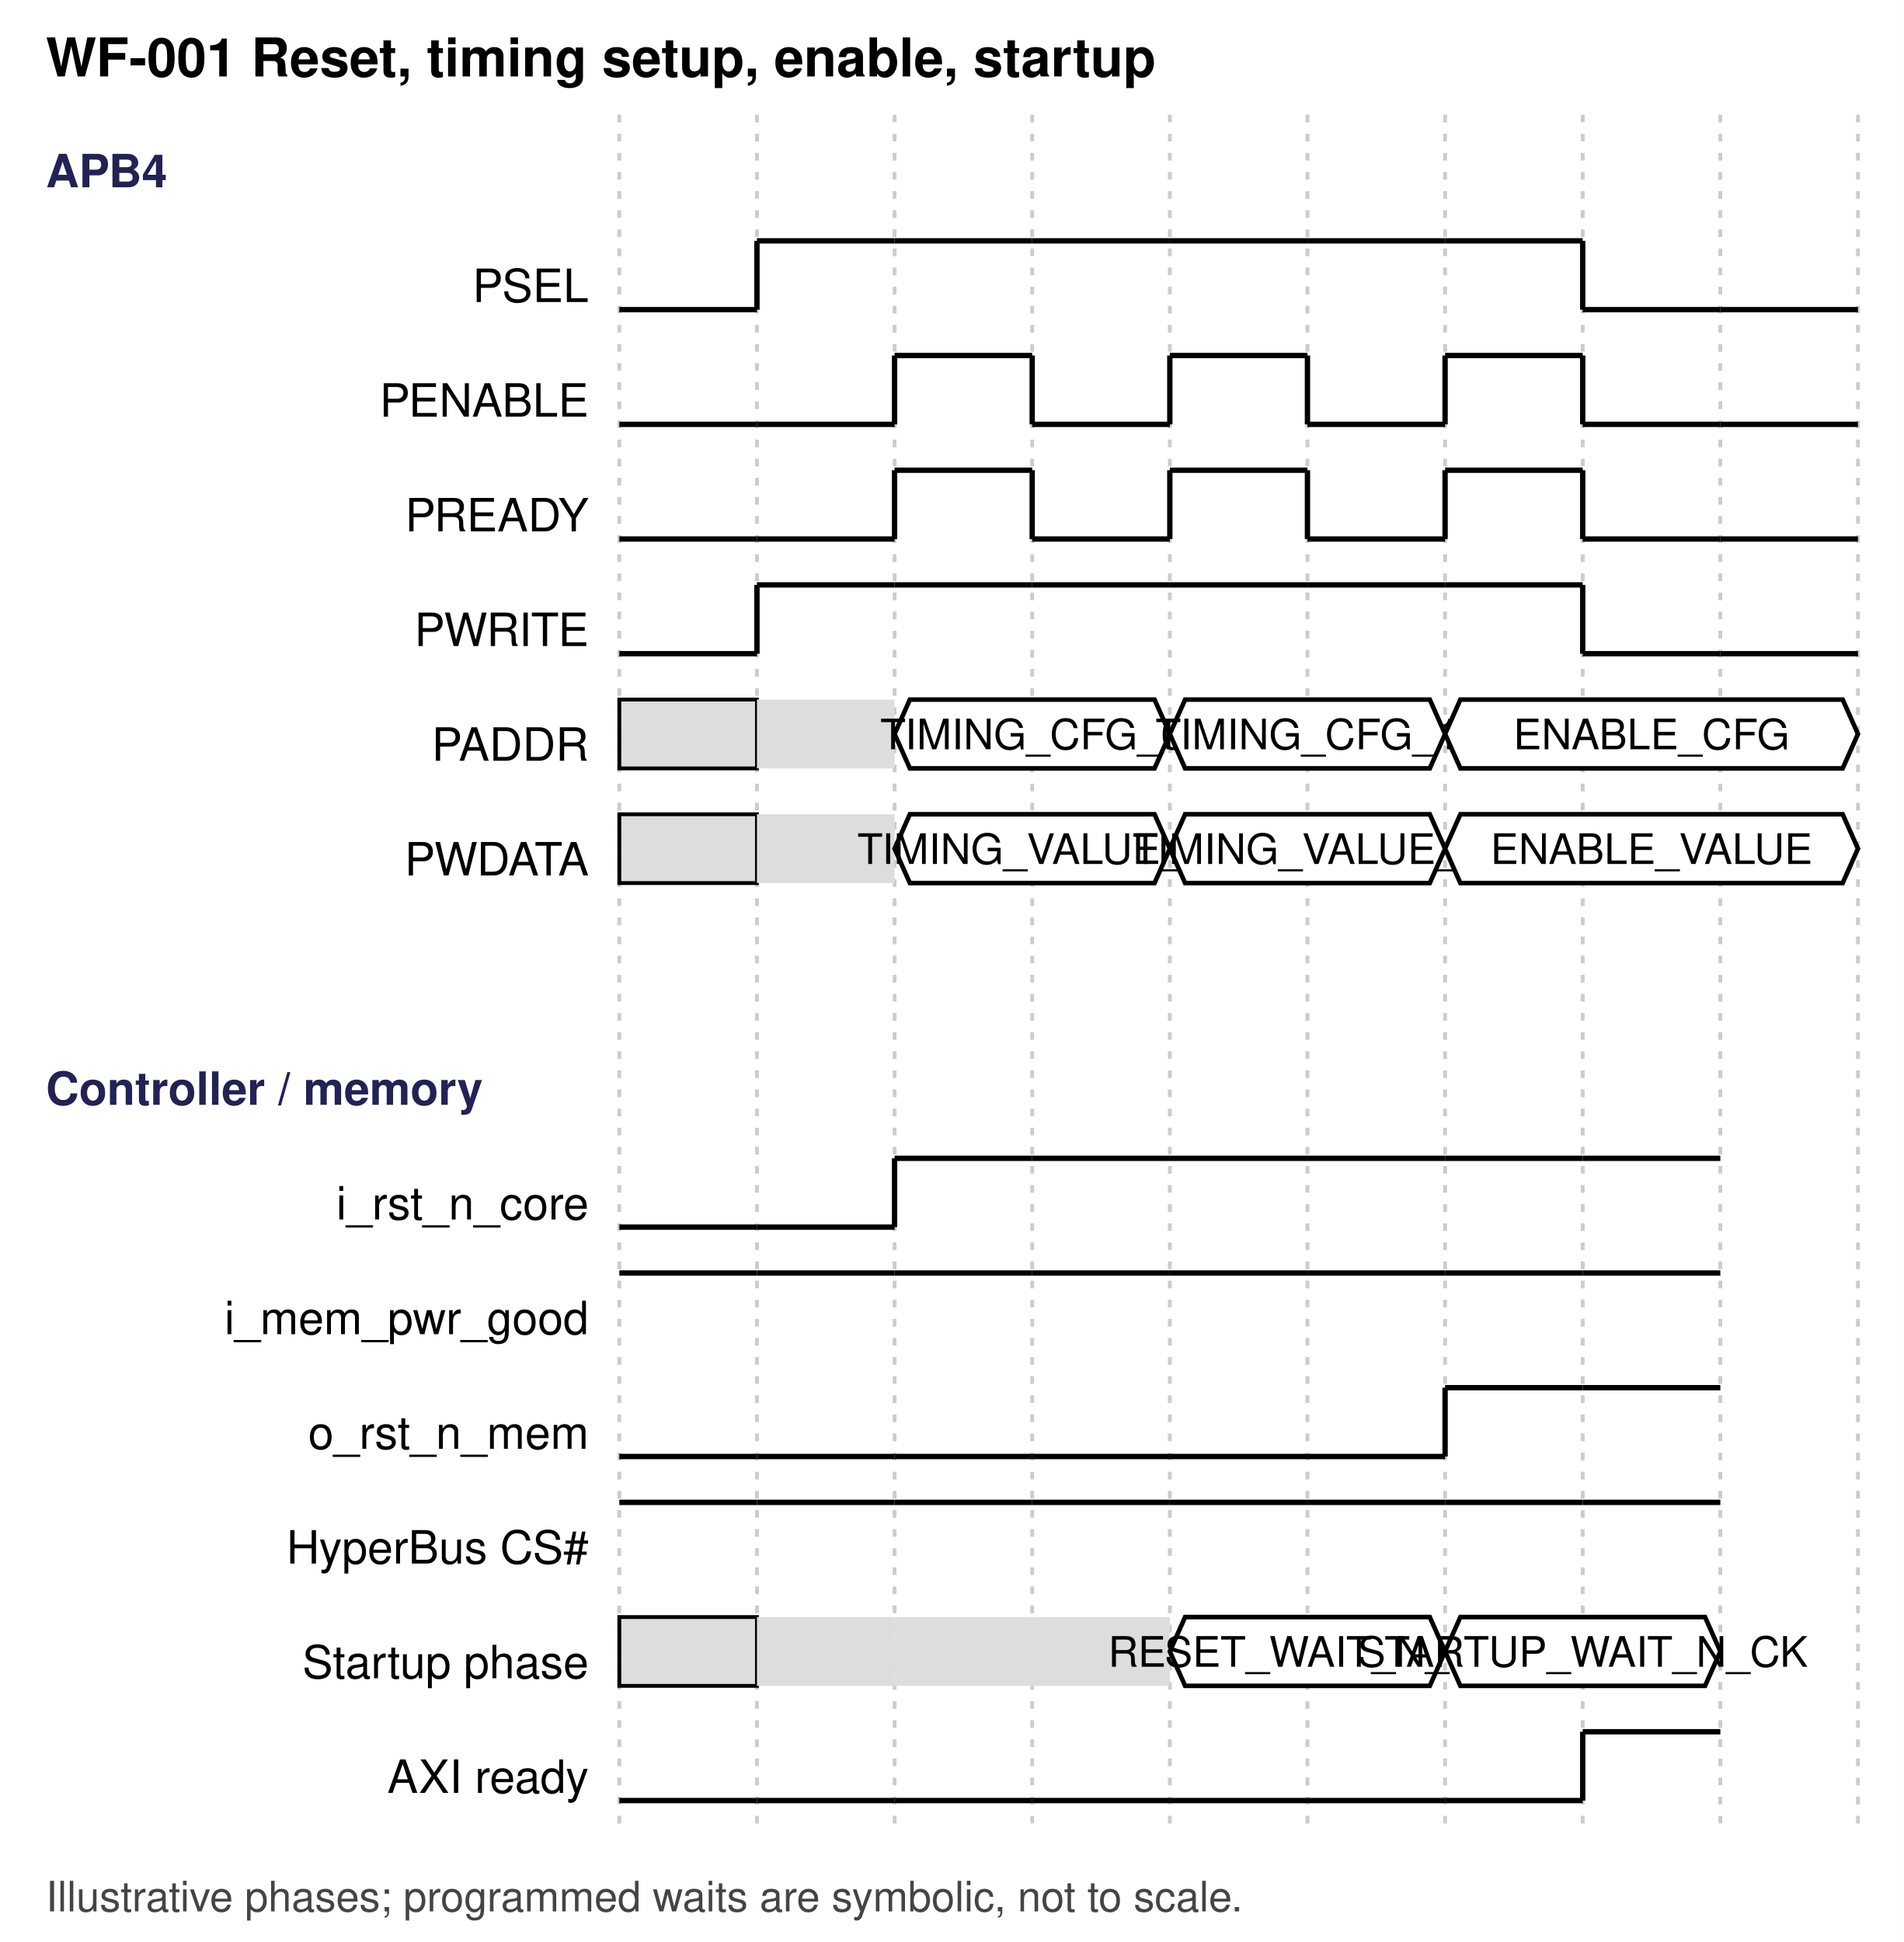
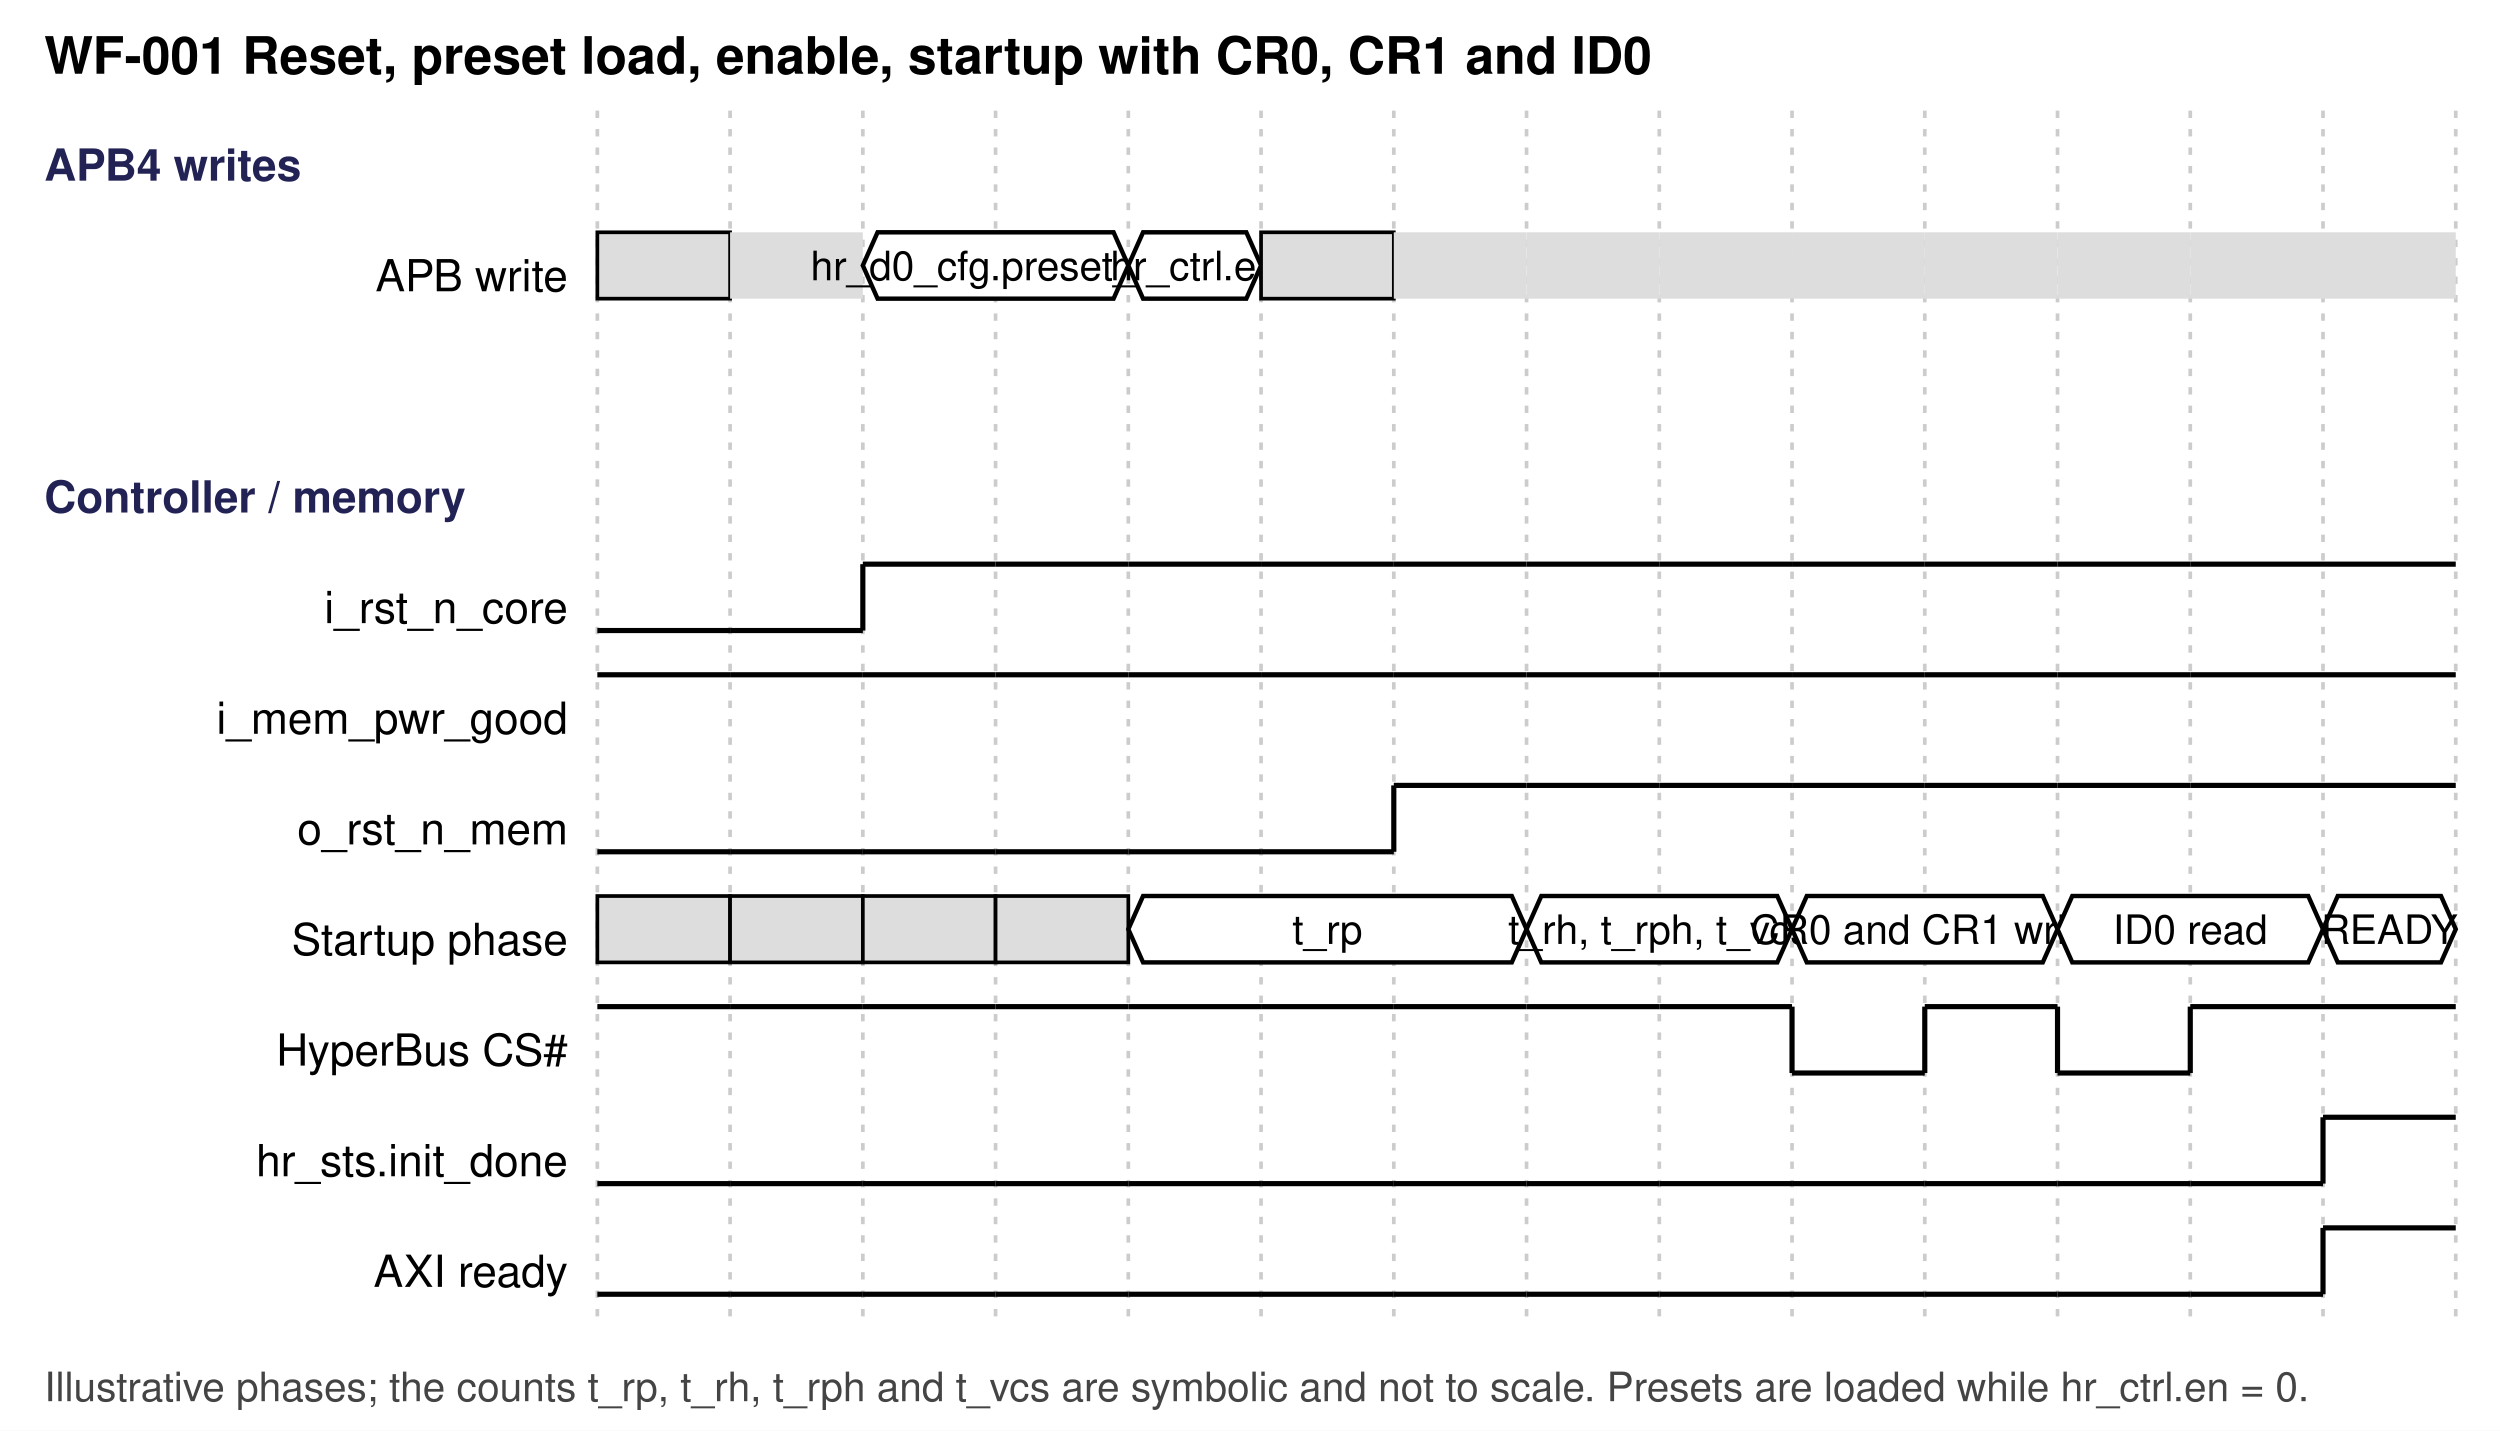
- <svg xmlns="http://www.w3.org/2000/svg" width="498" height="508" viewBox="0 0 498 508" font-family="Helvetica,Arial,sans-serif">
+ <svg xmlns="http://www.w3.org/2000/svg" width="678" height="388" viewBox="0 0 678 388" font-family="Helvetica,Arial,sans-serif">
  <rect width="100%" height="100%" fill="#fff" />
-   <text x="12" y="20" font-size="14" font-weight="bold">WF-001 Reset, timing setup, enable, startup</text>
-   <line x1="162" y1="30" x2="162" y2="480" stroke="#ccc" stroke-dasharray="2,3" />
-   <line x1="198" y1="30" x2="198" y2="480" stroke="#ccc" stroke-dasharray="2,3" />
-   <line x1="234" y1="30" x2="234" y2="480" stroke="#ccc" stroke-dasharray="2,3" />
-   <line x1="270" y1="30" x2="270" y2="480" stroke="#ccc" stroke-dasharray="2,3" />
-   <line x1="306" y1="30" x2="306" y2="480" stroke="#ccc" stroke-dasharray="2,3" />
-   <line x1="342" y1="30" x2="342" y2="480" stroke="#ccc" stroke-dasharray="2,3" />
-   <line x1="378" y1="30" x2="378" y2="480" stroke="#ccc" stroke-dasharray="2,3" />
-   <line x1="414" y1="30" x2="414" y2="480" stroke="#ccc" stroke-dasharray="2,3" />
-   <line x1="450" y1="30" x2="450" y2="480" stroke="#ccc" stroke-dasharray="2,3" />
-   <line x1="486" y1="30" x2="486" y2="480" stroke="#ccc" stroke-dasharray="2,3" />
-   <text x="12" y="49" font-size="12" font-weight="bold" fill="#225">APB4</text>
-   <text x="154" y="79" font-size="12" text-anchor="end">PSEL</text>
-   <polyline points="162.0,81.0 198.0,81.0" stroke="#000" stroke-width="1.4" fill="none" />
-   <polyline points="198.0,81.0 198.0,63.0" stroke="#000" stroke-width="1.4" fill="none" />
-   <polyline points="198.0,63.0 234.0,63.0" stroke="#000" stroke-width="1.4" fill="none" />
-   <polyline points="234.0,63.0 270.0,63.0" stroke="#000" stroke-width="1.4" fill="none" />
-   <polyline points="270.0,63.0 306.0,63.0" stroke="#000" stroke-width="1.4" fill="none" />
-   <polyline points="306.0,63.0 342.0,63.0" stroke="#000" stroke-width="1.4" fill="none" />
-   <polyline points="342.0,63.0 378.0,63.0" stroke="#000" stroke-width="1.4" fill="none" />
-   <polyline points="378.0,63.0 414.0,63.0" stroke="#000" stroke-width="1.4" fill="none" />
-   <polyline points="414.0,63.0 414.0,81.0" stroke="#000" stroke-width="1.4" fill="none" />
-   <polyline points="414.0,81.0 450.0,81.0" stroke="#000" stroke-width="1.4" fill="none" />
-   <polyline points="450.0,81.0 486.0,81.0" stroke="#000" stroke-width="1.4" fill="none" />
-   <text x="154" y="109" font-size="12" text-anchor="end">PENABLE</text>
-   <polyline points="162.0,111.0 198.0,111.0" stroke="#000" stroke-width="1.4" fill="none" />
-   <polyline points="198.0,111.0 234.0,111.0" stroke="#000" stroke-width="1.4" fill="none" />
-   <polyline points="234.0,111.0 234.0,93.0" stroke="#000" stroke-width="1.4" fill="none" />
-   <polyline points="234.0,93.0 270.0,93.0" stroke="#000" stroke-width="1.4" fill="none" />
-   <polyline points="270.0,93.0 270.0,111.0" stroke="#000" stroke-width="1.4" fill="none" />
-   <polyline points="270.0,111.0 306.0,111.0" stroke="#000" stroke-width="1.4" fill="none" />
-   <polyline points="306.0,111.0 306.0,93.0" stroke="#000" stroke-width="1.4" fill="none" />
-   <polyline points="306.0,93.0 342.0,93.0" stroke="#000" stroke-width="1.4" fill="none" />
-   <polyline points="342.0,93.0 342.0,111.0" stroke="#000" stroke-width="1.4" fill="none" />
-   <polyline points="342.0,111.0 378.0,111.0" stroke="#000" stroke-width="1.4" fill="none" />
-   <polyline points="378.0,111.0 378.0,93.0" stroke="#000" stroke-width="1.4" fill="none" />
-   <polyline points="378.0,93.0 414.0,93.0" stroke="#000" stroke-width="1.4" fill="none" />
-   <polyline points="414.0,93.0 414.0,111.0" stroke="#000" stroke-width="1.4" fill="none" />
-   <polyline points="414.0,111.0 450.0,111.0" stroke="#000" stroke-width="1.4" fill="none" />
-   <polyline points="450.0,111.0 486.0,111.0" stroke="#000" stroke-width="1.4" fill="none" />
-   <text x="154" y="139" font-size="12" text-anchor="end">PREADY</text>
-   <polyline points="162.0,141.0 198.0,141.0" stroke="#000" stroke-width="1.4" fill="none" />
-   <polyline points="198.0,141.0 234.0,141.0" stroke="#000" stroke-width="1.4" fill="none" />
-   <polyline points="234.0,141.0 234.0,123.0" stroke="#000" stroke-width="1.4" fill="none" />
-   <polyline points="234.0,123.0 270.0,123.0" stroke="#000" stroke-width="1.4" fill="none" />
-   <polyline points="270.0,123.0 270.0,141.0" stroke="#000" stroke-width="1.4" fill="none" />
-   <polyline points="270.0,141.0 306.0,141.0" stroke="#000" stroke-width="1.4" fill="none" />
-   <polyline points="306.0,141.0 306.0,123.0" stroke="#000" stroke-width="1.4" fill="none" />
-   <polyline points="306.0,123.0 342.0,123.0" stroke="#000" stroke-width="1.4" fill="none" />
-   <polyline points="342.0,123.0 342.0,141.0" stroke="#000" stroke-width="1.4" fill="none" />
-   <polyline points="342.0,141.0 378.0,141.0" stroke="#000" stroke-width="1.4" fill="none" />
-   <polyline points="378.0,141.0 378.0,123.0" stroke="#000" stroke-width="1.4" fill="none" />
-   <polyline points="378.0,123.0 414.0,123.0" stroke="#000" stroke-width="1.4" fill="none" />
-   <polyline points="414.0,123.0 414.0,141.0" stroke="#000" stroke-width="1.4" fill="none" />
-   <polyline points="414.0,141.0 450.0,141.0" stroke="#000" stroke-width="1.4" fill="none" />
-   <polyline points="450.0,141.0 486.0,141.0" stroke="#000" stroke-width="1.4" fill="none" />
-   <text x="154" y="169" font-size="12" text-anchor="end">PWRITE</text>
+   <text x="12" y="20" font-size="14" font-weight="bold">WF-001 Reset, preset load, enable, startup with CR0, CR1 and ID0</text>
+   <line x1="162" y1="30" x2="162" y2="360" stroke="#ccc" stroke-dasharray="2,3" />
+   <line x1="198" y1="30" x2="198" y2="360" stroke="#ccc" stroke-dasharray="2,3" />
+   <line x1="234" y1="30" x2="234" y2="360" stroke="#ccc" stroke-dasharray="2,3" />
+   <line x1="270" y1="30" x2="270" y2="360" stroke="#ccc" stroke-dasharray="2,3" />
+   <line x1="306" y1="30" x2="306" y2="360" stroke="#ccc" stroke-dasharray="2,3" />
+   <line x1="342" y1="30" x2="342" y2="360" stroke="#ccc" stroke-dasharray="2,3" />
+   <line x1="378" y1="30" x2="378" y2="360" stroke="#ccc" stroke-dasharray="2,3" />
+   <line x1="414" y1="30" x2="414" y2="360" stroke="#ccc" stroke-dasharray="2,3" />
+   <line x1="450" y1="30" x2="450" y2="360" stroke="#ccc" stroke-dasharray="2,3" />
+   <line x1="486" y1="30" x2="486" y2="360" stroke="#ccc" stroke-dasharray="2,3" />
+   <line x1="522" y1="30" x2="522" y2="360" stroke="#ccc" stroke-dasharray="2,3" />
+   <line x1="558" y1="30" x2="558" y2="360" stroke="#ccc" stroke-dasharray="2,3" />
+   <line x1="594" y1="30" x2="594" y2="360" stroke="#ccc" stroke-dasharray="2,3" />
+   <line x1="630" y1="30" x2="630" y2="360" stroke="#ccc" stroke-dasharray="2,3" />
+   <line x1="666" y1="30" x2="666" y2="360" stroke="#ccc" stroke-dasharray="2,3" />
+   <text x="12" y="49" font-size="12" font-weight="bold" fill="#225">APB4 writes</text>
+   <text x="154" y="79" font-size="12" text-anchor="end">APB write</text>
+   <rect x="162.0" y="63.0" width="36.0" height="18.0" fill="#ddd" stroke="#000" />
+   <rect x="198.0" y="63.0" width="36.0" height="18.0" fill="#ddd" stroke="none" />
+   <polygon points="238.0,63.0 302.0,63.0 306.0,72.0 302.0,81.0 238.0,81.0 234.0,72.0" fill="#ffffff" stroke="#000" stroke-width="1.2" />
+   <text x="270.0" y="76.0" text-anchor="middle" font-size="11">hr_d0_cfg.preset_go</text>
+   <polygon points="310.0,63.0 338.0,63.0 342.0,72.0 338.0,81.0 310.0,81.0 306.0,72.0" fill="#ffffff" stroke="#000" stroke-width="1.2" />
+   <text x="324.0" y="76.0" text-anchor="middle" font-size="11">hr_ctrl.en</text>
+   <rect x="342.0" y="63.0" width="36.0" height="18.0" fill="#ddd" stroke="#000" />
+   <rect x="378.0" y="63.0" width="36.0" height="18.0" fill="#ddd" stroke="none" />
+   <rect x="414.0" y="63.0" width="36.0" height="18.0" fill="#ddd" stroke="none" />
+   <rect x="450.0" y="63.0" width="36.0" height="18.0" fill="#ddd" stroke="none" />
+   <rect x="486.0" y="63.0" width="36.0" height="18.0" fill="#ddd" stroke="none" />
+   <rect x="522.0" y="63.0" width="36.0" height="18.0" fill="#ddd" stroke="none" />
+   <rect x="558.0" y="63.0" width="36.0" height="18.0" fill="#ddd" stroke="none" />
+   <rect x="594.0" y="63.0" width="36.0" height="18.0" fill="#ddd" stroke="none" />
+   <rect x="630.0" y="63.0" width="36.0" height="18.0" fill="#ddd" stroke="none" />
+   <text x="12" y="139" font-size="12" font-weight="bold" fill="#225">Controller / memory</text>
+   <text x="154" y="169" font-size="12" text-anchor="end">i_rst_n_core</text>
  <polyline points="162.0,171.0 198.0,171.0" stroke="#000" stroke-width="1.4" fill="none" />
-   <polyline points="198.0,171.0 198.0,153.0" stroke="#000" stroke-width="1.4" fill="none" />
-   <polyline points="198.0,153.0 234.0,153.0" stroke="#000" stroke-width="1.4" fill="none" />
+   <polyline points="198.0,171.0 234.0,171.0" stroke="#000" stroke-width="1.4" fill="none" />
+   <polyline points="234.0,171.0 234.0,153.0" stroke="#000" stroke-width="1.4" fill="none" />
  <polyline points="234.0,153.0 270.0,153.0" stroke="#000" stroke-width="1.4" fill="none" />
  <polyline points="270.0,153.0 306.0,153.0" stroke="#000" stroke-width="1.4" fill="none" />
  <polyline points="306.0,153.0 342.0,153.0" stroke="#000" stroke-width="1.4" fill="none" />
  <polyline points="342.0,153.0 378.0,153.0" stroke="#000" stroke-width="1.4" fill="none" />
  <polyline points="378.0,153.0 414.0,153.0" stroke="#000" stroke-width="1.4" fill="none" />
-   <polyline points="414.0,153.0 414.0,171.0" stroke="#000" stroke-width="1.4" fill="none" />
-   <polyline points="414.0,171.0 450.0,171.0" stroke="#000" stroke-width="1.4" fill="none" />
-   <polyline points="450.0,171.0 486.0,171.0" stroke="#000" stroke-width="1.4" fill="none" />
-   <text x="154" y="199" font-size="12" text-anchor="end">PADDR</text>
-   <rect x="162.0" y="183.0" width="36.0" height="18.0" fill="#ddd" stroke="#000" />
-   <rect x="198.0" y="183.0" width="36.0" height="18.0" fill="#ddd" stroke="none" />
-   <polygon points="238.0,183.0 302.0,183.0 306.0,192.0 302.0,201.0 238.0,201.0 234.0,192.0" fill="#ffffff" stroke="#000" stroke-width="1.2" />
-   <text x="270.0" y="196.0" text-anchor="middle" font-size="11">TIMING_CFG_0</text>
-   <polygon points="310.0,183.0 374.0,183.0 378.0,192.0 374.0,201.0 310.0,201.0 306.0,192.0" fill="#ffffff" stroke="#000" stroke-width="1.2" />
-   <text x="342.0" y="196.0" text-anchor="middle" font-size="11">TIMING_CFG_1</text>
-   <polygon points="382.0,183.0 482.0,183.0 486.0,192.0 482.0,201.0 382.0,201.0 378.0,192.0" fill="#ffffff" stroke="#000" stroke-width="1.2" />
-   <text x="432.0" y="196.0" text-anchor="middle" font-size="11">ENABLE_CFG</text>
-   <text x="154" y="229" font-size="12" text-anchor="end">PWDATA</text>
-   <rect x="162.0" y="213.0" width="36.0" height="18.0" fill="#ddd" stroke="#000" />
-   <rect x="198.0" y="213.0" width="36.0" height="18.0" fill="#ddd" stroke="none" />
-   <polygon points="238.0,213.0 302.0,213.0 306.0,222.0 302.0,231.0 238.0,231.0 234.0,222.0" fill="#ffffff" stroke="#000" stroke-width="1.2" />
-   <text x="270.0" y="226.0" text-anchor="middle" font-size="11">TIMING_VALUE_0</text>
-   <polygon points="310.0,213.0 374.0,213.0 378.0,222.0 374.0,231.0 310.0,231.0 306.0,222.0" fill="#ffffff" stroke="#000" stroke-width="1.2" />
-   <text x="342.0" y="226.0" text-anchor="middle" font-size="11">TIMING_VALUE_1</text>
-   <polygon points="382.0,213.0 482.0,213.0 486.0,222.0 482.0,231.0 382.0,231.0 378.0,222.0" fill="#ffffff" stroke="#000" stroke-width="1.2" />
-   <text x="432.0" y="226.0" text-anchor="middle" font-size="11">ENABLE_VALUE</text>
-   <text x="12" y="289" font-size="12" font-weight="bold" fill="#225">Controller / memory</text>
-   <text x="154" y="319" font-size="12" text-anchor="end">i_rst_n_core</text>
+   <polyline points="414.0,153.0 450.0,153.0" stroke="#000" stroke-width="1.4" fill="none" />
+   <polyline points="450.0,153.0 486.0,153.0" stroke="#000" stroke-width="1.4" fill="none" />
+   <polyline points="486.0,153.0 522.0,153.0" stroke="#000" stroke-width="1.4" fill="none" />
+   <polyline points="522.0,153.0 558.0,153.0" stroke="#000" stroke-width="1.4" fill="none" />
+   <polyline points="558.0,153.0 594.0,153.0" stroke="#000" stroke-width="1.4" fill="none" />
+   <polyline points="594.0,153.0 630.0,153.0" stroke="#000" stroke-width="1.4" fill="none" />
+   <polyline points="630.0,153.0 666.0,153.0" stroke="#000" stroke-width="1.4" fill="none" />
+   <text x="154" y="199" font-size="12" text-anchor="end">i_mem_pwr_good</text>
+   <polyline points="162.0,183.0 198.0,183.0" stroke="#000" stroke-width="1.4" fill="none" />
+   <polyline points="198.0,183.0 234.0,183.0" stroke="#000" stroke-width="1.4" fill="none" />
+   <polyline points="234.0,183.0 270.0,183.0" stroke="#000" stroke-width="1.4" fill="none" />
+   <polyline points="270.0,183.0 306.0,183.0" stroke="#000" stroke-width="1.4" fill="none" />
+   <polyline points="306.0,183.0 342.0,183.0" stroke="#000" stroke-width="1.4" fill="none" />
+   <polyline points="342.0,183.0 378.0,183.0" stroke="#000" stroke-width="1.4" fill="none" />
+   <polyline points="378.0,183.0 414.0,183.0" stroke="#000" stroke-width="1.4" fill="none" />
+   <polyline points="414.0,183.0 450.0,183.0" stroke="#000" stroke-width="1.4" fill="none" />
+   <polyline points="450.0,183.0 486.0,183.0" stroke="#000" stroke-width="1.4" fill="none" />
+   <polyline points="486.0,183.0 522.0,183.0" stroke="#000" stroke-width="1.4" fill="none" />
+   <polyline points="522.0,183.0 558.0,183.0" stroke="#000" stroke-width="1.4" fill="none" />
+   <polyline points="558.0,183.0 594.0,183.0" stroke="#000" stroke-width="1.4" fill="none" />
+   <polyline points="594.0,183.0 630.0,183.0" stroke="#000" stroke-width="1.4" fill="none" />
+   <polyline points="630.0,183.0 666.0,183.0" stroke="#000" stroke-width="1.4" fill="none" />
+   <text x="154" y="229" font-size="12" text-anchor="end">o_rst_n_mem</text>
+   <polyline points="162.0,231.0 198.0,231.0" stroke="#000" stroke-width="1.4" fill="none" />
+   <polyline points="198.0,231.0 234.0,231.0" stroke="#000" stroke-width="1.4" fill="none" />
+   <polyline points="234.0,231.0 270.0,231.0" stroke="#000" stroke-width="1.4" fill="none" />
+   <polyline points="270.0,231.0 306.0,231.0" stroke="#000" stroke-width="1.4" fill="none" />
+   <polyline points="306.0,231.0 342.0,231.0" stroke="#000" stroke-width="1.4" fill="none" />
+   <polyline points="342.0,231.0 378.0,231.0" stroke="#000" stroke-width="1.4" fill="none" />
+   <polyline points="378.0,231.0 378.0,213.0" stroke="#000" stroke-width="1.4" fill="none" />
+   <polyline points="378.0,213.0 414.0,213.0" stroke="#000" stroke-width="1.4" fill="none" />
+   <polyline points="414.0,213.0 450.0,213.0" stroke="#000" stroke-width="1.4" fill="none" />
+   <polyline points="450.0,213.0 486.0,213.0" stroke="#000" stroke-width="1.4" fill="none" />
+   <polyline points="486.0,213.0 522.0,213.0" stroke="#000" stroke-width="1.4" fill="none" />
+   <polyline points="522.0,213.0 558.0,213.0" stroke="#000" stroke-width="1.4" fill="none" />
+   <polyline points="558.0,213.0 594.0,213.0" stroke="#000" stroke-width="1.4" fill="none" />
+   <polyline points="594.0,213.0 630.0,213.0" stroke="#000" stroke-width="1.4" fill="none" />
+   <polyline points="630.0,213.0 666.0,213.0" stroke="#000" stroke-width="1.4" fill="none" />
+   <text x="154" y="259" font-size="12" text-anchor="end">Startup phase</text>
+   <rect x="162.0" y="243.0" width="36.0" height="18.0" fill="#ddd" stroke="#000" />
+   <rect x="198.0" y="243.0" width="36.0" height="18.0" fill="#ddd" stroke="#000" />
+   <rect x="234.0" y="243.0" width="36.0" height="18.0" fill="#ddd" stroke="#000" />
+   <rect x="270.0" y="243.0" width="36.0" height="18.0" fill="#ddd" stroke="#000" />
+   <polygon points="310.0,243.0 410.0,243.0 414.0,252.0 410.0,261.0 310.0,261.0 306.0,252.0" fill="#ffffff" stroke="#000" stroke-width="1.2" />
+   <text x="360.0" y="256.0" text-anchor="middle" font-size="11">t_rp</text>
+   <polygon points="418.0,243.0 482.0,243.0 486.0,252.0 482.0,261.0 418.0,261.0 414.0,252.0" fill="#ffffff" stroke="#000" stroke-width="1.2" />
+   <text x="450.0" y="256.0" text-anchor="middle" font-size="11">t_rh, t_rph, t_vcs</text>
+   <polygon points="490.0,243.0 554.0,243.0 558.0,252.0 554.0,261.0 490.0,261.0 486.0,252.0" fill="#ffffff" stroke="#000" stroke-width="1.2" />
+   <text x="522.0" y="256.0" text-anchor="middle" font-size="11">CR0 and CR1 write</text>
+   <polygon points="562.0,243.0 626.0,243.0 630.0,252.0 626.0,261.0 562.0,261.0 558.0,252.0" fill="#ffffff" stroke="#000" stroke-width="1.2" />
+   <text x="594.0" y="256.0" text-anchor="middle" font-size="11">ID0 read</text>
+   <polygon points="634.0,243.0 662.0,243.0 666.0,252.0 662.0,261.0 634.0,261.0 630.0,252.0" fill="#ffffff" stroke="#000" stroke-width="1.2" />
+   <text x="648.0" y="256.0" text-anchor="middle" font-size="11">READY</text>
+   <text x="154" y="289" font-size="12" text-anchor="end">HyperBus CS#</text>
+   <polyline points="162.0,273.0 198.0,273.0" stroke="#000" stroke-width="1.4" fill="none" />
+   <polyline points="198.0,273.0 234.0,273.0" stroke="#000" stroke-width="1.4" fill="none" />
+   <polyline points="234.0,273.0 270.0,273.0" stroke="#000" stroke-width="1.4" fill="none" />
+   <polyline points="270.0,273.0 306.0,273.0" stroke="#000" stroke-width="1.4" fill="none" />
+   <polyline points="306.0,273.0 342.0,273.0" stroke="#000" stroke-width="1.4" fill="none" />
+   <polyline points="342.0,273.0 378.0,273.0" stroke="#000" stroke-width="1.4" fill="none" />
+   <polyline points="378.0,273.0 414.0,273.0" stroke="#000" stroke-width="1.4" fill="none" />
+   <polyline points="414.0,273.0 450.0,273.0" stroke="#000" stroke-width="1.4" fill="none" />
+   <polyline points="450.0,273.0 486.0,273.0" stroke="#000" stroke-width="1.4" fill="none" />
+   <polyline points="486.0,273.0 486.0,291.0" stroke="#000" stroke-width="1.4" fill="none" />
+   <polyline points="486.0,291.0 522.0,291.0" stroke="#000" stroke-width="1.4" fill="none" />
+   <polyline points="522.0,291.0 522.0,273.0" stroke="#000" stroke-width="1.4" fill="none" />
+   <polyline points="522.0,273.0 558.0,273.0" stroke="#000" stroke-width="1.4" fill="none" />
+   <polyline points="558.0,273.0 558.0,291.0" stroke="#000" stroke-width="1.4" fill="none" />
+   <polyline points="558.0,291.0 594.0,291.0" stroke="#000" stroke-width="1.4" fill="none" />
+   <polyline points="594.0,291.0 594.0,273.0" stroke="#000" stroke-width="1.4" fill="none" />
+   <polyline points="594.0,273.0 630.0,273.0" stroke="#000" stroke-width="1.4" fill="none" />
+   <polyline points="630.0,273.0 666.0,273.0" stroke="#000" stroke-width="1.4" fill="none" />
+   <text x="154" y="319" font-size="12" text-anchor="end">hr_sts.init_done</text>
  <polyline points="162.0,321.0 198.0,321.0" stroke="#000" stroke-width="1.4" fill="none" />
  <polyline points="198.0,321.0 234.0,321.0" stroke="#000" stroke-width="1.4" fill="none" />
-   <polyline points="234.0,321.0 234.0,303.0" stroke="#000" stroke-width="1.4" fill="none" />
-   <polyline points="234.0,303.0 270.0,303.0" stroke="#000" stroke-width="1.4" fill="none" />
-   <polyline points="270.0,303.0 306.0,303.0" stroke="#000" stroke-width="1.4" fill="none" />
-   <polyline points="306.0,303.0 342.0,303.0" stroke="#000" stroke-width="1.4" fill="none" />
-   <polyline points="342.0,303.0 378.0,303.0" stroke="#000" stroke-width="1.4" fill="none" />
-   <polyline points="378.0,303.0 414.0,303.0" stroke="#000" stroke-width="1.4" fill="none" />
-   <polyline points="414.0,303.0 450.0,303.0" stroke="#000" stroke-width="1.4" fill="none" />
-   <text x="154" y="349" font-size="12" text-anchor="end">i_mem_pwr_good</text>
-   <polyline points="162.0,333.0 198.0,333.0" stroke="#000" stroke-width="1.4" fill="none" />
-   <polyline points="198.0,333.0 234.0,333.0" stroke="#000" stroke-width="1.4" fill="none" />
-   <polyline points="234.0,333.0 270.0,333.0" stroke="#000" stroke-width="1.4" fill="none" />
-   <polyline points="270.0,333.0 306.0,333.0" stroke="#000" stroke-width="1.4" fill="none" />
-   <polyline points="306.0,333.0 342.0,333.0" stroke="#000" stroke-width="1.4" fill="none" />
-   <polyline points="342.0,333.0 378.0,333.0" stroke="#000" stroke-width="1.4" fill="none" />
-   <polyline points="378.0,333.0 414.0,333.0" stroke="#000" stroke-width="1.4" fill="none" />
-   <polyline points="414.0,333.0 450.0,333.0" stroke="#000" stroke-width="1.4" fill="none" />
-   <text x="154" y="379" font-size="12" text-anchor="end">o_rst_n_mem</text>
-   <polyline points="162.0,381.0 198.0,381.0" stroke="#000" stroke-width="1.4" fill="none" />
-   <polyline points="198.0,381.0 234.0,381.0" stroke="#000" stroke-width="1.4" fill="none" />
-   <polyline points="234.0,381.0 270.0,381.0" stroke="#000" stroke-width="1.4" fill="none" />
-   <polyline points="270.0,381.0 306.0,381.0" stroke="#000" stroke-width="1.4" fill="none" />
-   <polyline points="306.0,381.0 342.0,381.0" stroke="#000" stroke-width="1.4" fill="none" />
-   <polyline points="342.0,381.0 378.0,381.0" stroke="#000" stroke-width="1.4" fill="none" />
-   <polyline points="378.0,381.0 378.0,363.0" stroke="#000" stroke-width="1.4" fill="none" />
-   <polyline points="378.0,363.0 414.0,363.0" stroke="#000" stroke-width="1.4" fill="none" />
-   <polyline points="414.0,363.0 450.0,363.0" stroke="#000" stroke-width="1.4" fill="none" />
-   <text x="154" y="409" font-size="12" text-anchor="end">HyperBus CS#</text>
-   <polyline points="162.0,393.0 198.0,393.0" stroke="#000" stroke-width="1.4" fill="none" />
-   <polyline points="198.0,393.0 234.0,393.0" stroke="#000" stroke-width="1.4" fill="none" />
-   <polyline points="234.0,393.0 270.0,393.0" stroke="#000" stroke-width="1.4" fill="none" />
-   <polyline points="270.0,393.0 306.0,393.0" stroke="#000" stroke-width="1.4" fill="none" />
-   <polyline points="306.0,393.0 342.0,393.0" stroke="#000" stroke-width="1.4" fill="none" />
-   <polyline points="342.0,393.0 378.0,393.0" stroke="#000" stroke-width="1.4" fill="none" />
-   <polyline points="378.0,393.0 414.0,393.0" stroke="#000" stroke-width="1.4" fill="none" />
-   <polyline points="414.0,393.0 450.0,393.0" stroke="#000" stroke-width="1.4" fill="none" />
-   <text x="154" y="439" font-size="12" text-anchor="end">Startup phase</text>
-   <rect x="162.0" y="423.0" width="36.0" height="18.0" fill="#ddd" stroke="#000" />
-   <rect x="198.0" y="423.0" width="36.0" height="18.0" fill="#ddd" stroke="none" />
-   <rect x="234.0" y="423.0" width="36.0" height="18.0" fill="#ddd" stroke="none" />
-   <rect x="270.0" y="423.0" width="36.0" height="18.0" fill="#ddd" stroke="none" />
-   <polygon points="310.0,423.0 374.0,423.0 378.0,432.0 374.0,441.0 310.0,441.0 306.0,432.0" fill="#ffffff" stroke="#000" stroke-width="1.2" />
-   <text x="342.0" y="436.0" text-anchor="middle" font-size="11">RESET_WAIT_N_CK</text>
-   <polygon points="382.0,423.0 446.0,423.0 450.0,432.0 446.0,441.0 382.0,441.0 378.0,432.0" fill="#ffffff" stroke="#000" stroke-width="1.2" />
-   <text x="414.0" y="436.0" text-anchor="middle" font-size="11">STARTUP_WAIT_N_CK</text>
-   <text x="154" y="469" font-size="12" text-anchor="end">AXI ready</text>
-   <polyline points="162.0,471.0 198.0,471.0" stroke="#000" stroke-width="1.4" fill="none" />
-   <polyline points="198.0,471.0 234.0,471.0" stroke="#000" stroke-width="1.4" fill="none" />
-   <polyline points="234.0,471.0 270.0,471.0" stroke="#000" stroke-width="1.4" fill="none" />
-   <polyline points="270.0,471.0 306.0,471.0" stroke="#000" stroke-width="1.4" fill="none" />
-   <polyline points="306.0,471.0 342.0,471.0" stroke="#000" stroke-width="1.4" fill="none" />
-   <polyline points="342.0,471.0 378.0,471.0" stroke="#000" stroke-width="1.4" fill="none" />
-   <polyline points="378.0,471.0 414.0,471.0" stroke="#000" stroke-width="1.4" fill="none" />
-   <polyline points="414.0,471.0 414.0,453.0" stroke="#000" stroke-width="1.4" fill="none" />
-   <polyline points="414.0,453.0 450.0,453.0" stroke="#000" stroke-width="1.4" fill="none" />
-   <text x="12" y="500" font-size="11" fill="#444">Illustrative phases; programmed waits are symbolic, not to scale.</text>
+   <polyline points="234.0,321.0 270.0,321.0" stroke="#000" stroke-width="1.4" fill="none" />
+   <polyline points="270.0,321.0 306.0,321.0" stroke="#000" stroke-width="1.4" fill="none" />
+   <polyline points="306.0,321.0 342.0,321.0" stroke="#000" stroke-width="1.4" fill="none" />
+   <polyline points="342.0,321.0 378.0,321.0" stroke="#000" stroke-width="1.4" fill="none" />
+   <polyline points="378.0,321.0 414.0,321.0" stroke="#000" stroke-width="1.4" fill="none" />
+   <polyline points="414.0,321.0 450.0,321.0" stroke="#000" stroke-width="1.4" fill="none" />
+   <polyline points="450.0,321.0 486.0,321.0" stroke="#000" stroke-width="1.4" fill="none" />
+   <polyline points="486.0,321.0 522.0,321.0" stroke="#000" stroke-width="1.4" fill="none" />
+   <polyline points="522.0,321.0 558.0,321.0" stroke="#000" stroke-width="1.4" fill="none" />
+   <polyline points="558.0,321.0 594.0,321.0" stroke="#000" stroke-width="1.4" fill="none" />
+   <polyline points="594.0,321.0 630.0,321.0" stroke="#000" stroke-width="1.4" fill="none" />
+   <polyline points="630.0,321.0 630.0,303.0" stroke="#000" stroke-width="1.4" fill="none" />
+   <polyline points="630.0,303.0 666.0,303.0" stroke="#000" stroke-width="1.4" fill="none" />
+   <text x="154" y="349" font-size="12" text-anchor="end">AXI ready</text>
+   <polyline points="162.0,351.0 198.0,351.0" stroke="#000" stroke-width="1.4" fill="none" />
+   <polyline points="198.0,351.0 234.0,351.0" stroke="#000" stroke-width="1.4" fill="none" />
+   <polyline points="234.0,351.0 270.0,351.0" stroke="#000" stroke-width="1.4" fill="none" />
+   <polyline points="270.0,351.0 306.0,351.0" stroke="#000" stroke-width="1.4" fill="none" />
+   <polyline points="306.0,351.0 342.0,351.0" stroke="#000" stroke-width="1.4" fill="none" />
+   <polyline points="342.0,351.0 378.0,351.0" stroke="#000" stroke-width="1.4" fill="none" />
+   <polyline points="378.0,351.0 414.0,351.0" stroke="#000" stroke-width="1.4" fill="none" />
+   <polyline points="414.0,351.0 450.0,351.0" stroke="#000" stroke-width="1.4" fill="none" />
+   <polyline points="450.0,351.0 486.0,351.0" stroke="#000" stroke-width="1.4" fill="none" />
+   <polyline points="486.0,351.0 522.0,351.0" stroke="#000" stroke-width="1.4" fill="none" />
+   <polyline points="522.0,351.0 558.0,351.0" stroke="#000" stroke-width="1.4" fill="none" />
+   <polyline points="558.0,351.0 594.0,351.0" stroke="#000" stroke-width="1.4" fill="none" />
+   <polyline points="594.0,351.0 630.0,351.0" stroke="#000" stroke-width="1.4" fill="none" />
+   <polyline points="630.0,351.0 630.0,333.0" stroke="#000" stroke-width="1.4" fill="none" />
+   <polyline points="630.0,333.0 666.0,333.0" stroke="#000" stroke-width="1.4" fill="none" />
+   <text x="12" y="380" font-size="11" fill="#444">Illustrative phases; the counts t_rp, t_rh, t_rph and t_vcs are symbolic and not to scale. Presets are loaded while hr_ctrl.en = 0.</text>
</svg>
